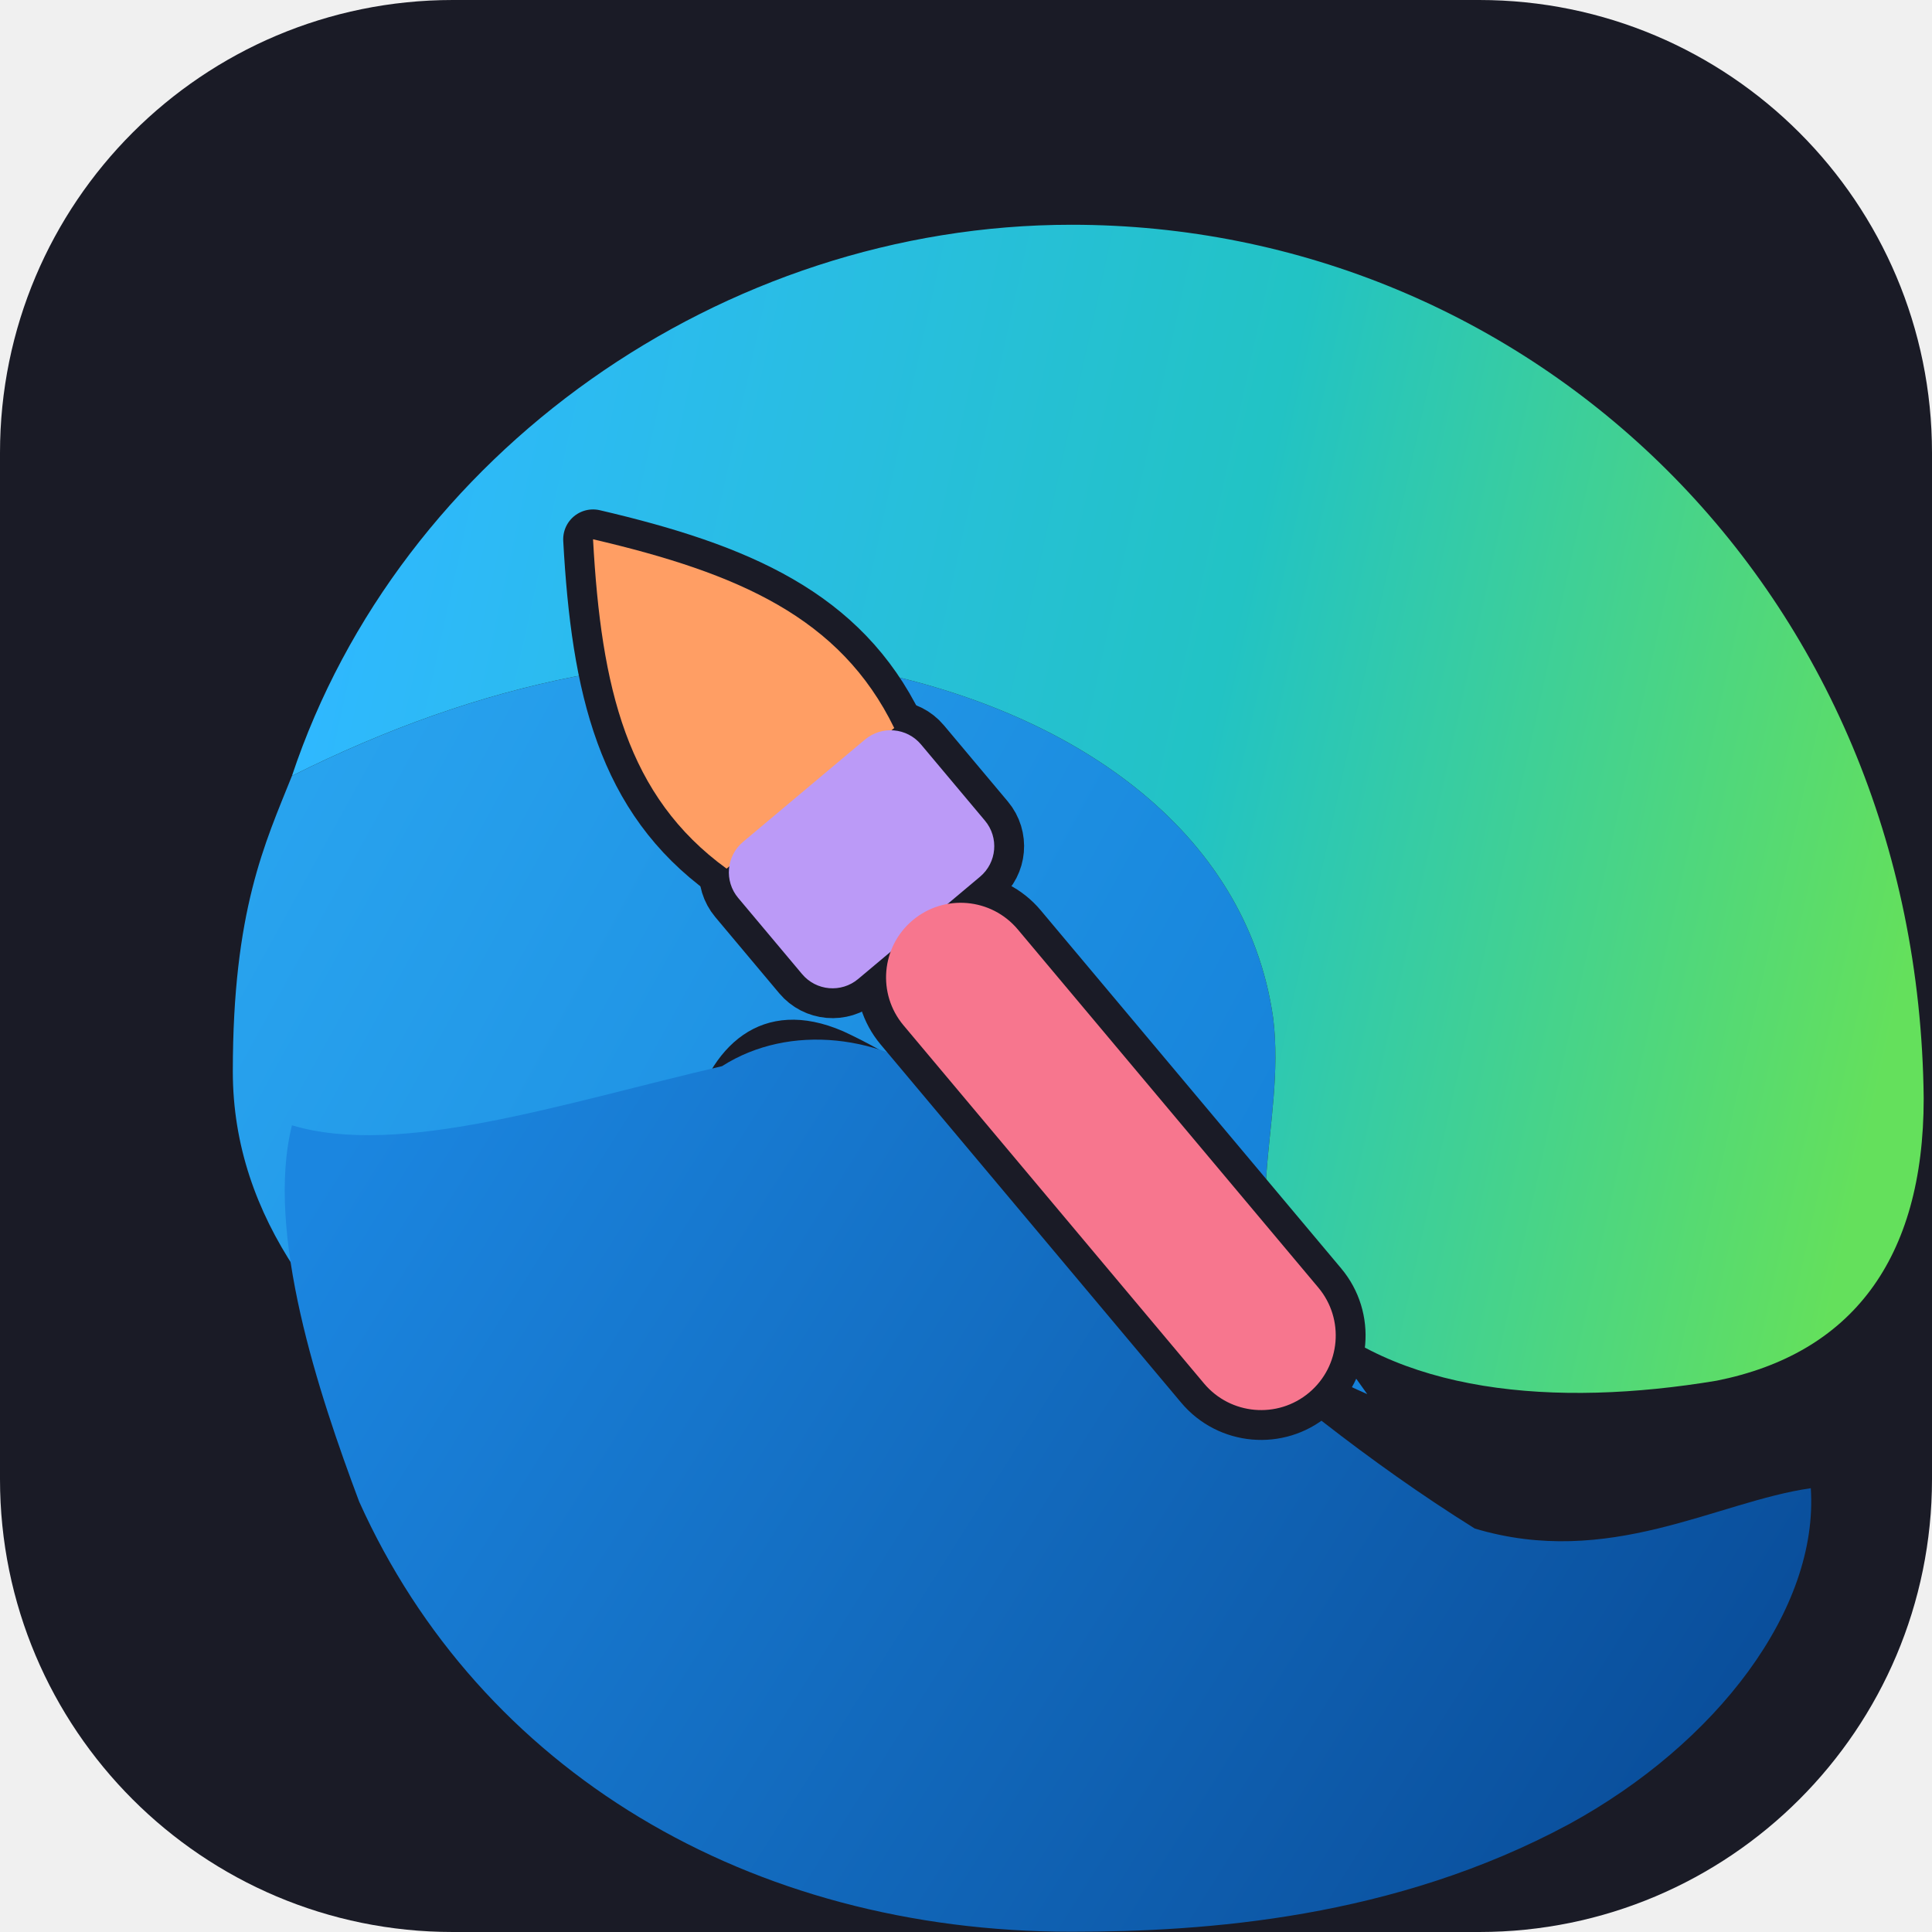
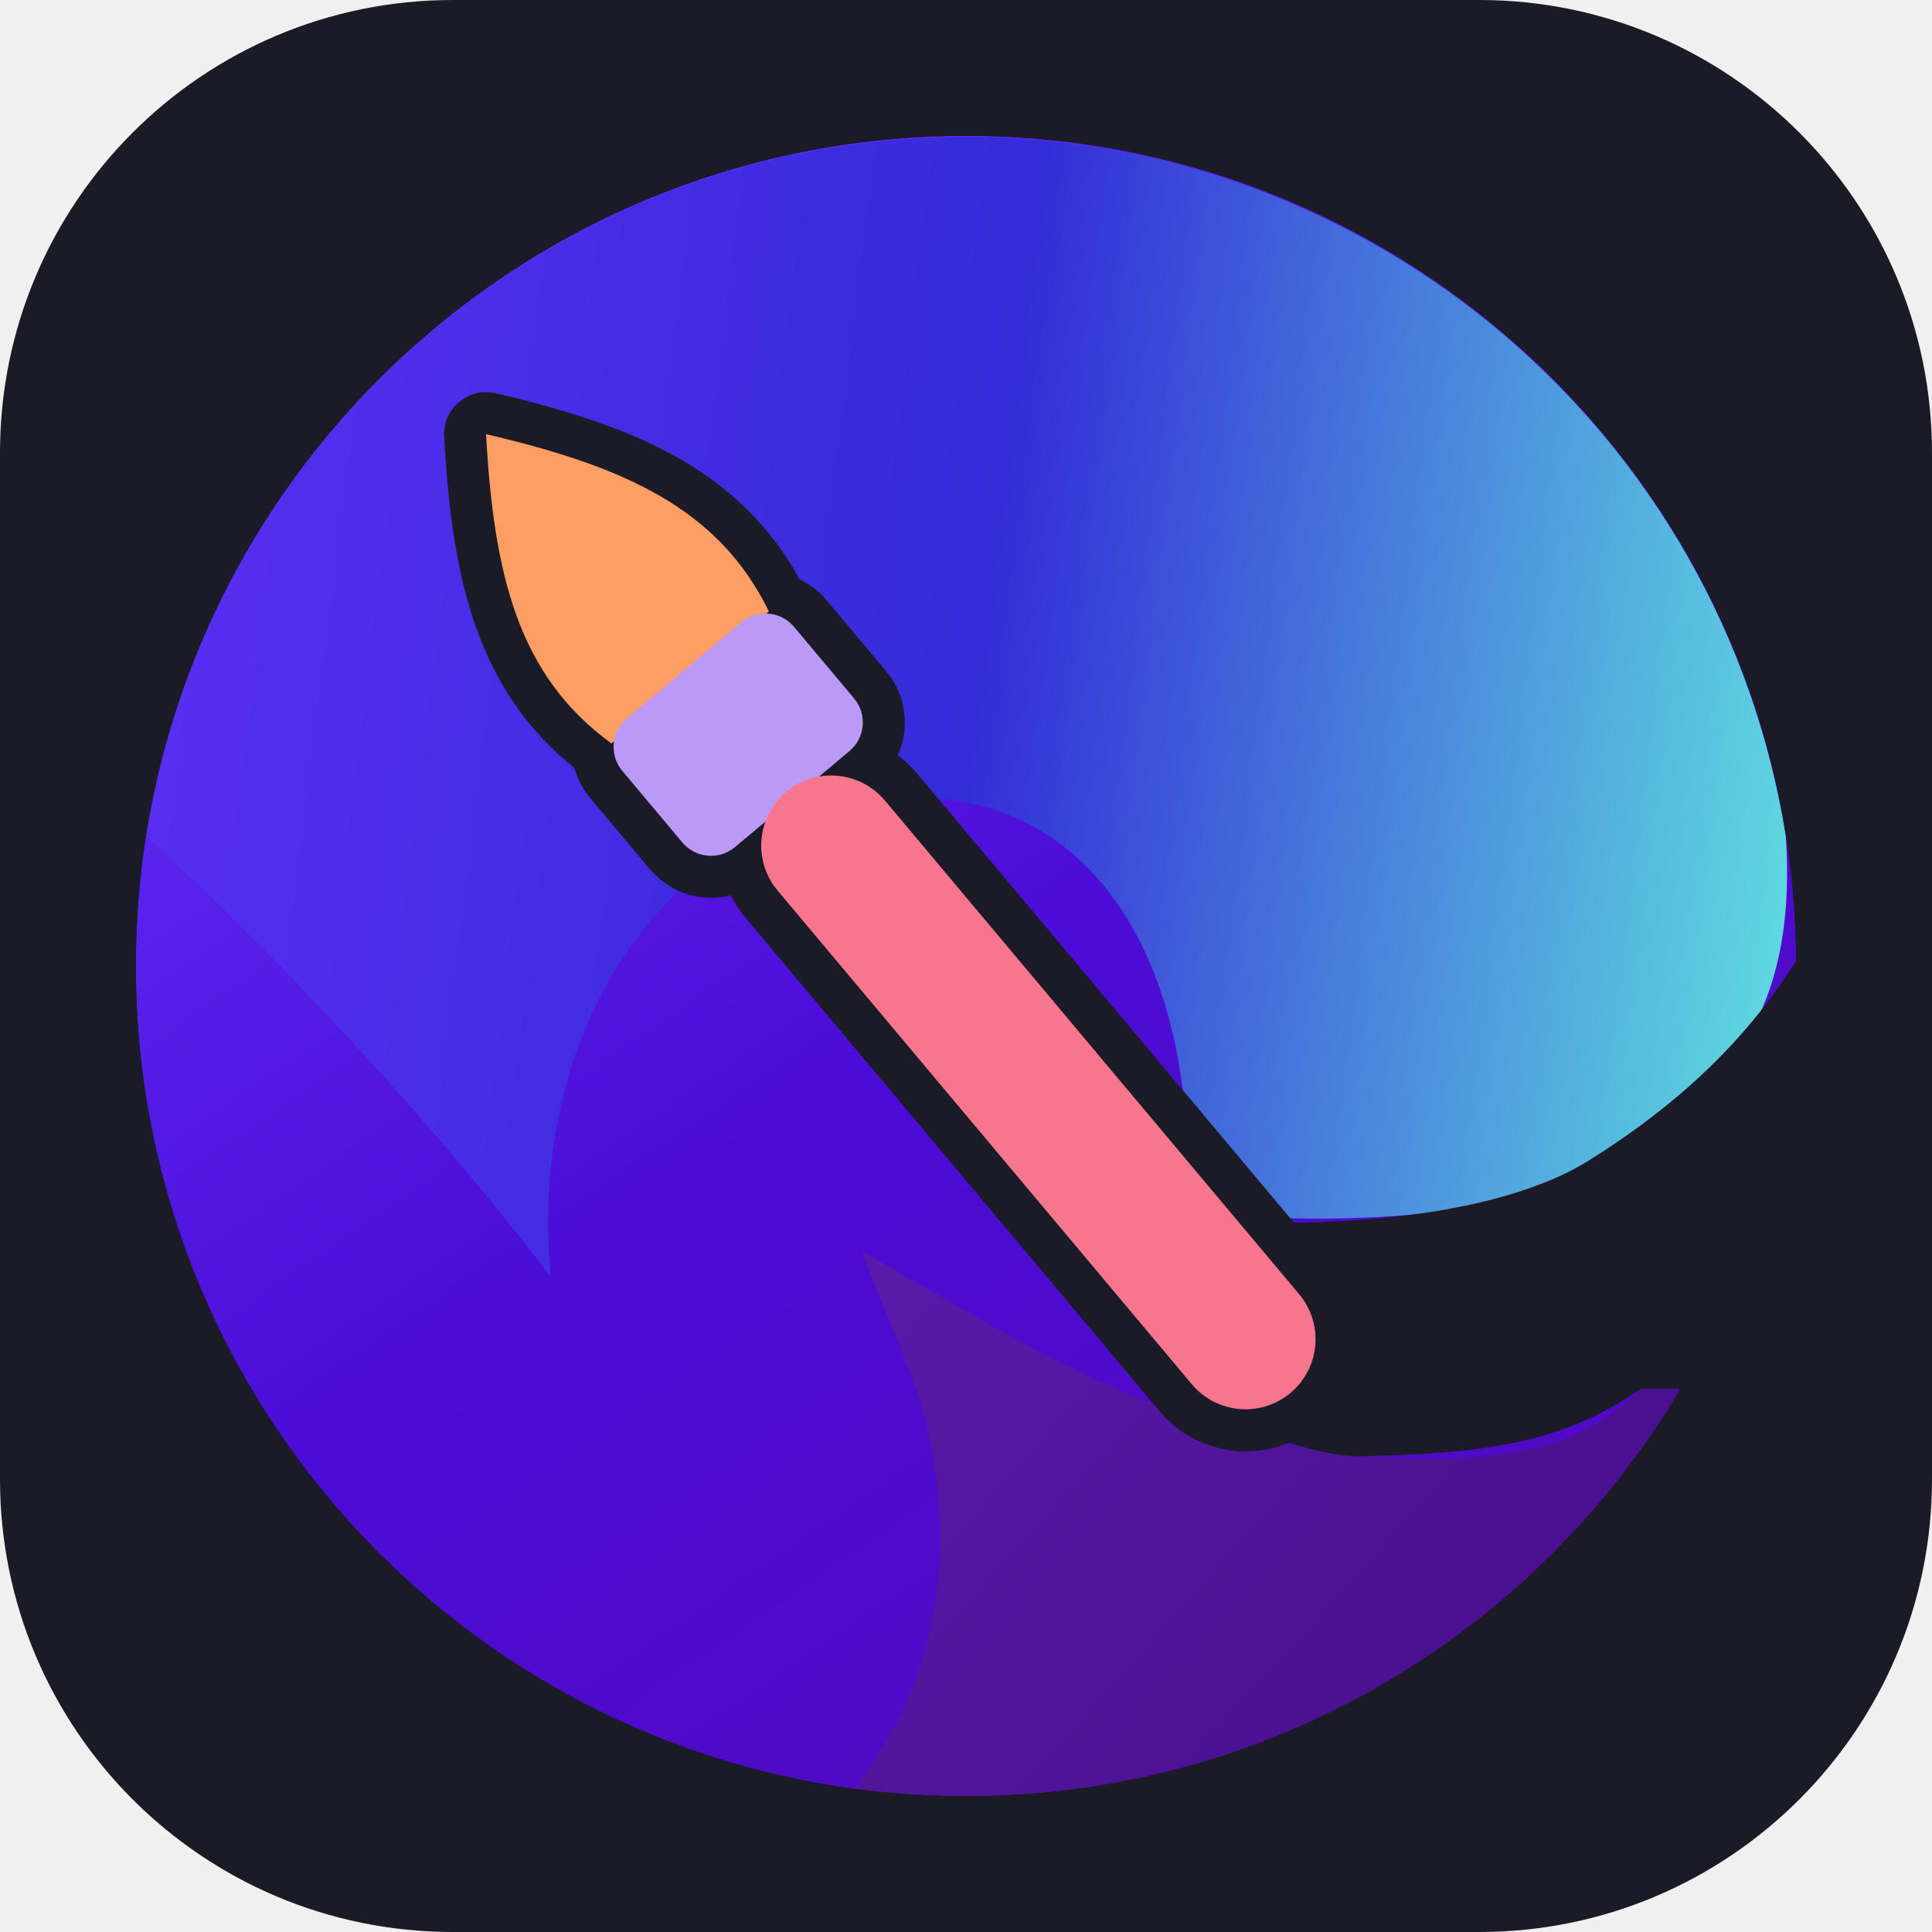
<svg xmlns="http://www.w3.org/2000/svg" viewBox="0 0 128 128" width="128" height="128">
  <defs>
-     <linearGradient id="a" x1="30" y1="200" x2="620" y2="330" gradientUnits="userSpaceOnUse">
-       <stop offset="0" stop-color="#2fb8ff" />
-       <stop offset=".55" stop-color="#22c3c4" />
-       <stop offset="1" stop-color="#64e05c" />
+     <linearGradient id="lobe" x1="0" y1="20" x2="64" y2="28" gradientUnits="userSpaceOnUse">
+       <stop offset="0" stop-color="#592df2" />
+       <stop offset="0.5" stop-color="#332cd7" />
+       <stop offset="1" stop-color="#5ed9e0" />
    </linearGradient>
-     <linearGradient id="b" x1="0" y1="200" x2="400" y2="420" gradientUnits="userSpaceOnUse">
-       <stop offset="0" stop-color="#2aa6f0" />
-       <stop offset="1" stop-color="#1580d8" />
+     <linearGradient id="wave" x1="0" y1="20" x2="30" y2="64" gradientUnits="userSpaceOnUse">
+       <stop offset="0" stop-color="#5d2af4" />
+       <stop offset="0.55" stop-color="#4c0bd7" />
+       <stop offset="1" stop-color="#500ac4" />
    </linearGradient>
-     <linearGradient id="c" x1="60" y1="330" x2="520" y2="620" gradientUnits="userSpaceOnUse">
-       <stop offset="0" stop-color="#1b86e0" />
-       <stop offset="1" stop-color="#0a4f9c" />
+     <linearGradient id="deep" x1="28" y1="44" x2="50" y2="64" gradientUnits="userSpaceOnUse">
+       <stop offset="0" stop-color="#591aa8" />
+       <stop offset="1" stop-color="#480f8e" />
    </linearGradient>
+     <clipPath id="disc">
+       <circle cx="32" cy="32" r="32" />
+     </clipPath>
+     <mask id="m">
+       <rect width="64" height="64" fill="#fff" />
+       <path d="M38.5 41.5C44 42.3 52 42 56 39.5C60 37 63 34 65 30L72 30L72 48.3L58 48.3C55 50.4 52 50.8 47 50.9C43 50.6 40 48 38 45Z" fill="#000" />
+     </mask>
  </defs>
  <rect width="128" height="128" rx="30" fill="#1a1b26" />
-   <g transform="translate(14 14) scale(.1781)">
-     <path d="M8 320C8 260 20 235 30 210C100 175 170 160 240 170C320 185 385 230 395 300C400 340 380 380 405 405L430 440C350 405 300 335 235 305C205 292 185 310 178 340C172 400 180 470 215 525C150 490 8 430 8 320Z" fill="url(#b)" />
-     <path d="M190 318C215 302 250 306 275 326C330 376 390 440 470 490C520 505 560 480 595 475C598 520 560 570 505 600C440 635 370 640 320 640C200 640 100 580 55 480C40 440 20 380 30 340C70 352 130 332 190 318Z" fill="url(#c)" />
-     <path d="M30 210C70 90 190 5 320 5C490 5 635 140 637 330C637 390 610 425 560 435C500 445 440 440 405 405C380 380 400 340 395 300C385 230 320 185 240 170C170 160 100 175 30 210Z" fill="url(#a)" />
-     <g transform="translate(142 122) rotate(-40) scale(3.7)">
-       <g fill="#1a1b26" stroke="#1a1b26" stroke-width="6" stroke-linejoin="round">
+   <g transform="translate(9 9) scale(1.7188)">
+     <g clip-path="url(#disc)" mask="url(#m)">
+       <rect width="64" height="64" fill="url(#wave)" />
+       <path d="M28 43C35 47 41 51 50 51C54 51 57 50 58.5 47.5L70 47.5L70 70L20 70C27 66 31 61 31 54C31 49 29 46 28 43Z" fill="url(#deep)" />
+       <path d="M.4 27A32 32 0 0 1 63.6 27C64 33 62 37 56 40C52 41.8 46 42 40.5 41.5C41 32 37 25.5 30 25.5C21 25.5 15 34 16 44C13 40 7 33 .4 27Z" fill="url(#lobe)" />
+     </g>
+     <g transform="translate(13.5 11.5) rotate(-40) scale(.36)">
+       <g fill="#1a1b26" stroke="#1a1b26" stroke-width="9" stroke-linejoin="round">
        <path d="M0 0C9 12 14 22 11 34H-11C-14 22 -9 12 0 0Z" />
        <rect x="-12" y="33" width="24" height="18" rx="4" />
-         <rect x="-7.5" y="50" width="15" height="62" rx="7.5" />
+         <rect x="-7.5" y="50" width="15" height="84" rx="7.5" />
      </g>
      <path d="M0 0C9 12 14 22 11 34H-11C-14 22 -9 12 0 0Z" fill="#ff9e64" />
      <rect x="-12" y="33" width="24" height="18" rx="4" fill="#bb9af7" />
-       <rect x="-7.5" y="50" width="15" height="62" rx="7.5" fill="#f7768e" />
+       <rect x="-7.5" y="50" width="15" height="84" rx="7.5" fill="#f7768e" />
    </g>
  </g>
</svg>
